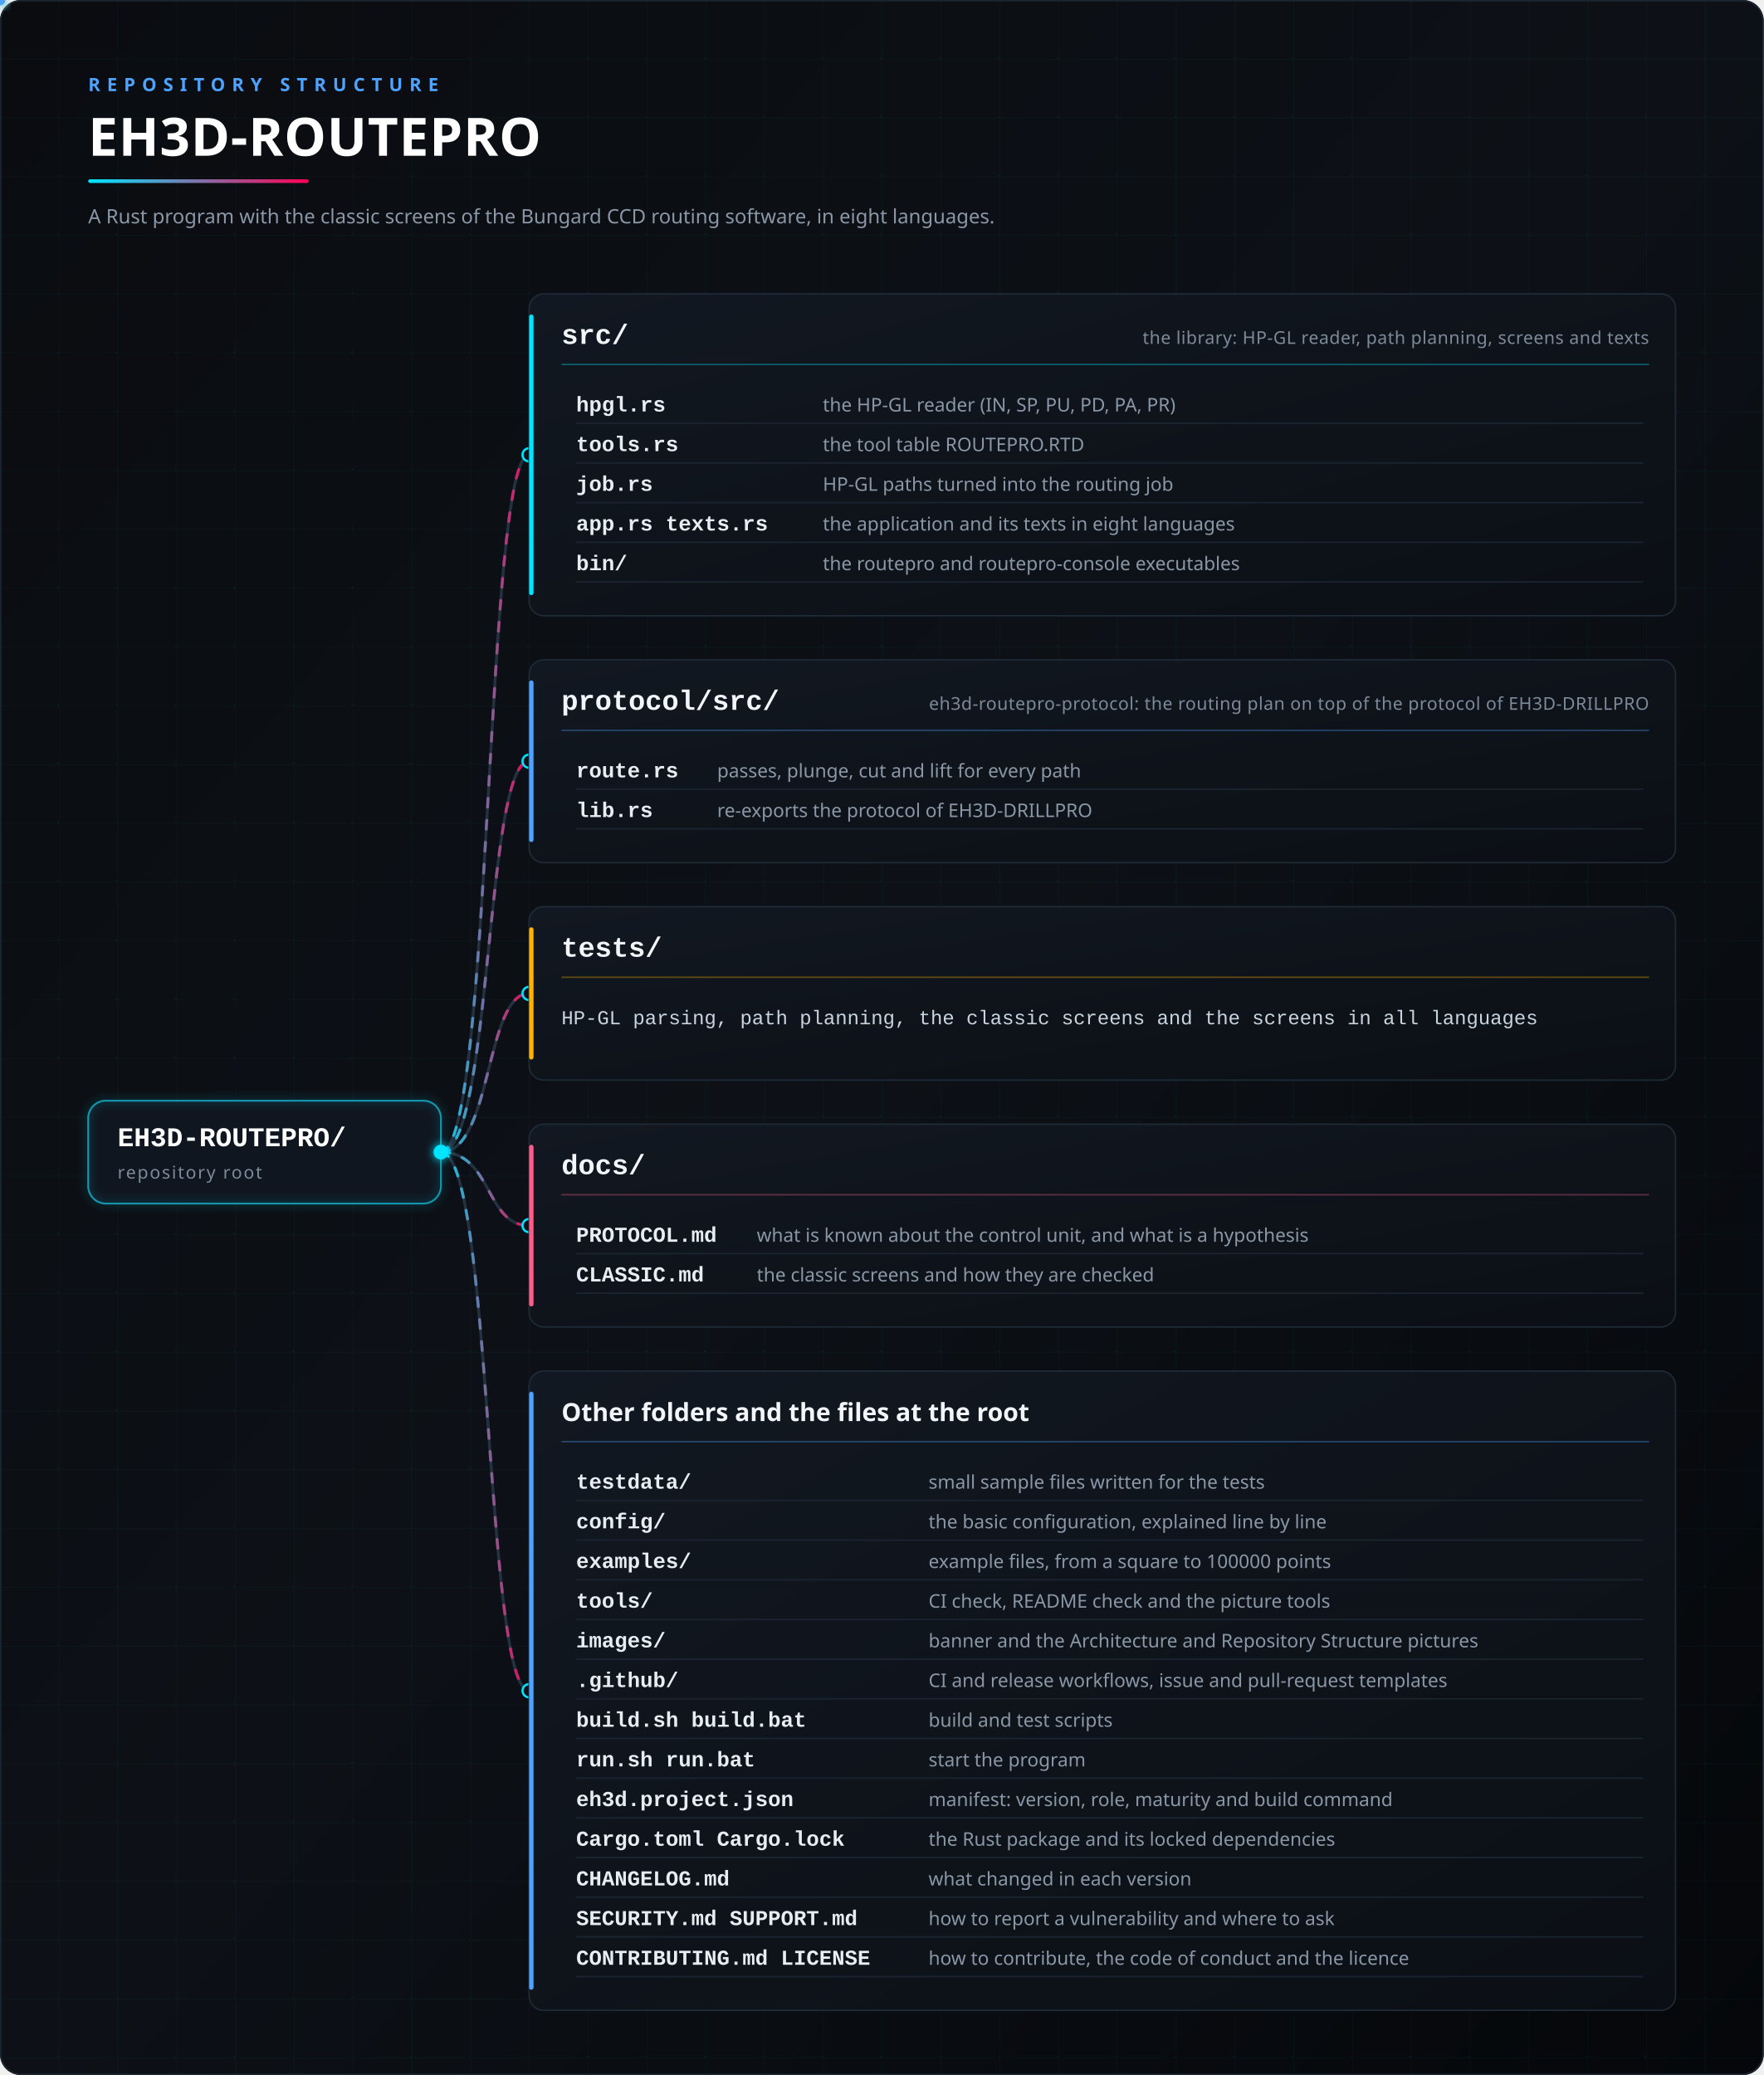
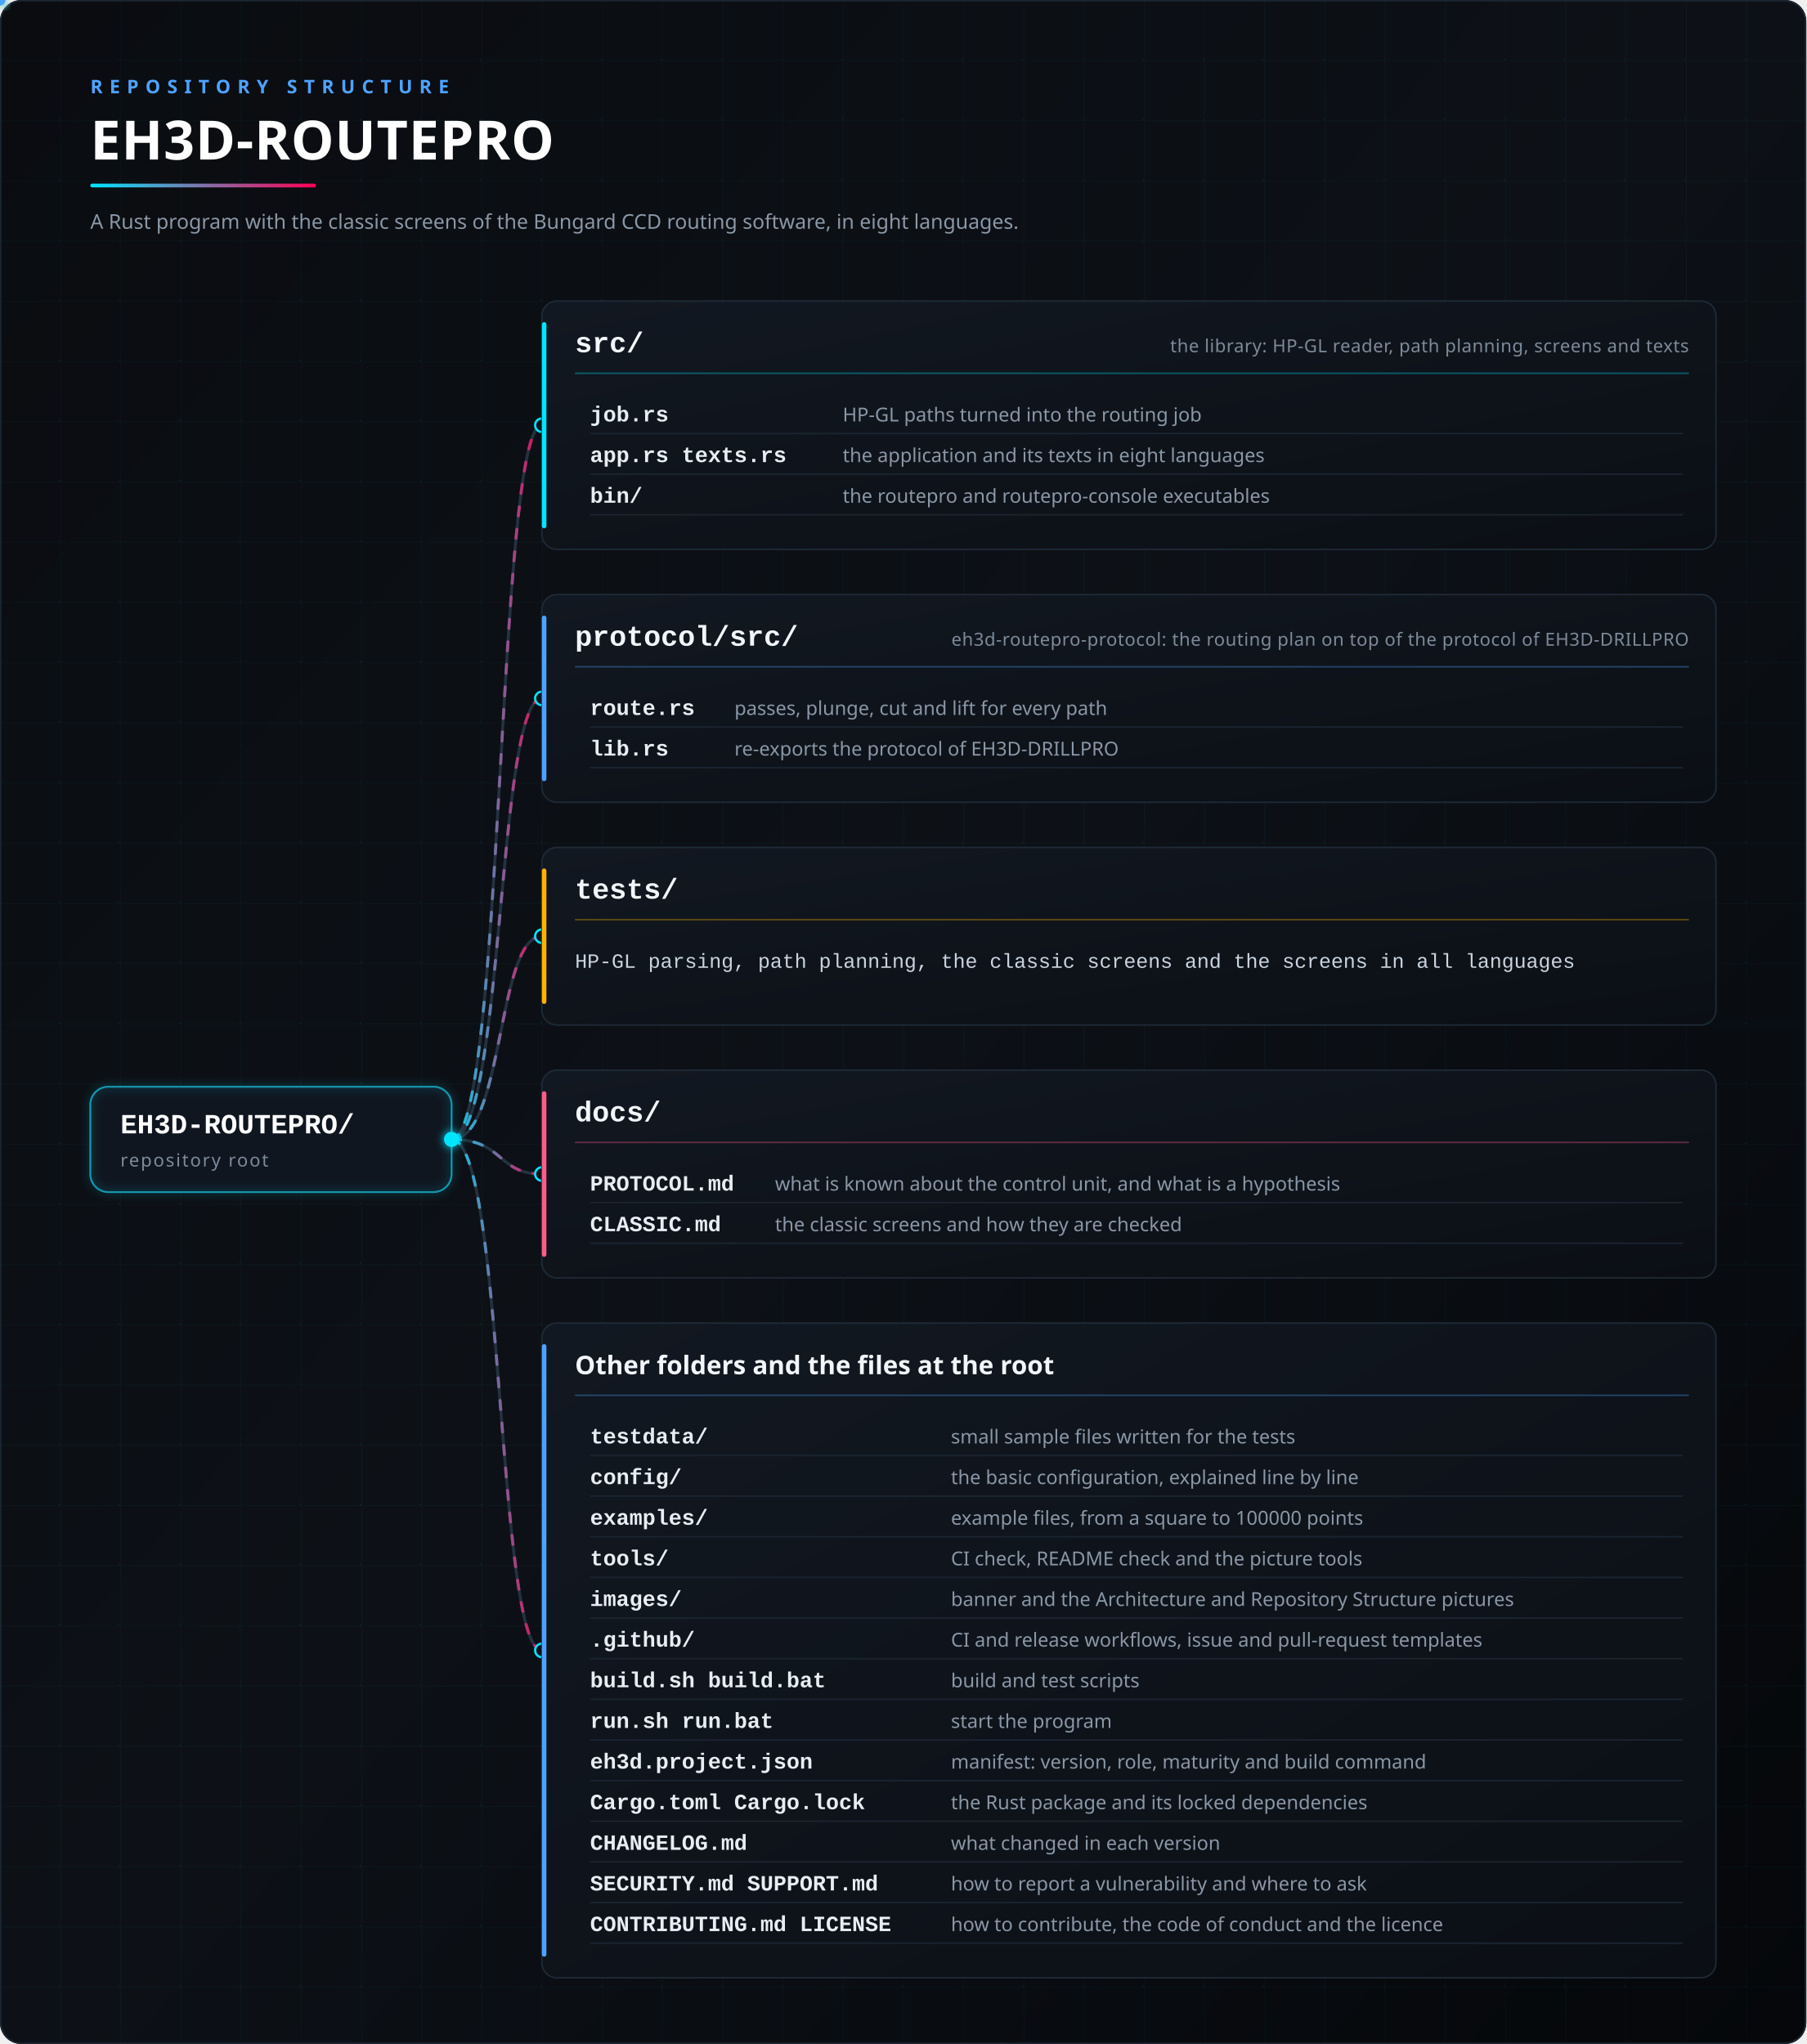
- <svg xmlns="http://www.w3.org/2000/svg" viewBox="0 0 1200 1412" width="100%" role="img" aria-labelledby="t d">
+ <svg xmlns="http://www.w3.org/2000/svg" viewBox="0 0 1200 1358" width="100%" role="img" aria-labelledby="t d">
  <defs>
    <linearGradient id="bg" x1="0" y1="0" x2="1" y2="1">
      <stop offset="0" stop-color="#0A0C10" />
      <stop offset="0.5" stop-color="#0D1117" />
      <stop offset="1" stop-color="#05070A" />
    </linearGradient>
    <linearGradient id="card" x1="0" y1="0" x2="1" y2="1">
      <stop offset="0" stop-color="#121821" />
      <stop offset="1" stop-color="#0B0F15" />
    </linearGradient>
    <linearGradient id="line" x1="0" y1="0" x2="1" y2="0">
      <stop offset="0" stop-color="#00E5FF" />
      <stop offset="1" stop-color="#FF0055" />
    </linearGradient>
    <filter id="glow" x="-50%" y="-50%" width="200%" height="200%">
      <feGaussianBlur stdDeviation="3" result="b" />
      <feMerge>
        <feMergeNode in="b" />
        <feMergeNode in="SourceGraphic" />
      </feMerge>
    </filter>
    <pattern id="grid" width="40" height="40" patternUnits="userSpaceOnUse">
      <path d="M40 0H0V40" fill="none" stroke="#00E5FF" stroke-opacity="0.035" />
      <circle cx="40" cy="40" r="1" fill="#00E5FF" fill-opacity="0.09" />
    </pattern>
  </defs>
-   <rect width="1200" height="1412" rx="14" fill="url(#bg)" />
-   <rect width="1200" height="1412" rx="14" fill="url(#grid)" />
-   <rect x="0.5" y="0.5" width="1199" height="1411" rx="14" fill="none" stroke="#1B2530" />
+   <rect width="1200" height="1358" rx="14" fill="url(#bg)" />
+   <rect width="1200" height="1358" rx="14" fill="url(#grid)" />
+   <rect x="0.5" y="0.5" width="1199" height="1357" rx="14" fill="none" stroke="#1B2530" />
  <text x="60" y="62" font-family="'Segoe UI','Noto Sans','Noto Sans CJK SC','Microsoft YaHei','Yu Gothic','Helvetica Neue',Helvetica,Arial,sans-serif" font-size="12.5" font-weight="600" fill="#4DA3FF" text-anchor="start" letter-spacing="4.5">REPOSITORY STRUCTURE</text>
  <text x="60" y="106" font-family="'Segoe UI','Noto Sans','Noto Sans CJK SC','Microsoft YaHei','Yu Gothic','Helvetica Neue',Helvetica,Arial,sans-serif" font-size="36" font-weight="700" fill="#FFFFFF" text-anchor="start" letter-spacing="0.5">EH3D-ROUTEPRO</text>
  <rect x="60" y="122" width="150" height="2.5" rx="1.25" fill="url(#line)">
    <animate attributeName="width" values="40;150;150" keyTimes="0;0.4;1" dur="3s" repeatCount="indefinite" />
  </rect>
  <text x="60" y="152" font-family="'Segoe UI','Noto Sans','Noto Sans CJK SC','Microsoft YaHei','Yu Gothic','Helvetica Neue',Helvetica,Arial,sans-serif" font-size="13.5" font-weight="400" fill="#8A97A6" text-anchor="start">A Rust program with the classic screens of the Bungard CCD routing software, in eight languages.</text>
-   <path id="c0" d="M300,784 C335,784 330,309.5 360,309.5" fill="none" stroke="#243140" stroke-width="2" />
-   <path d="M300,784 C335,784 330,309.5 360,309.5" fill="none" stroke="url(#line)" stroke-width="2" stroke-linecap="round" stroke-dasharray="6 9" opacity="0.9">
+   <path id="c0" d="M300,757 C335,757 330,282.5 360,282.5" fill="none" stroke="#243140" stroke-width="2" />
+   <path d="M300,757 C335,757 330,282.5 360,282.5" fill="none" stroke="url(#line)" stroke-width="2" stroke-linecap="round" stroke-dasharray="6 9" opacity="0.9">
    <animate attributeName="stroke-dashoffset" from="0" to="-30" dur="1.6s" repeatCount="indefinite" />
  </path>
-   <circle cx="360" cy="309.5" r="4.5" fill="#0D1117" stroke="#00E5FF" stroke-width="1.5" />
-   <path id="c1" d="M300,784 C335,784 330,518 360,518" fill="none" stroke="#243140" stroke-width="2" />
-   <path d="M300,784 C335,784 330,518 360,518" fill="none" stroke="url(#line)" stroke-width="2" stroke-linecap="round" stroke-dasharray="6 9" opacity="0.9">
+   <circle cx="360" cy="282.5" r="4.5" fill="#0D1117" stroke="#00E5FF" stroke-width="1.5" />
+   <path id="c1" d="M300,757 C335,757 330,464 360,464" fill="none" stroke="#243140" stroke-width="2" />
+   <path d="M300,757 C335,757 330,464 360,464" fill="none" stroke="url(#line)" stroke-width="2" stroke-linecap="round" stroke-dasharray="6 9" opacity="0.9">
    <animate attributeName="stroke-dashoffset" from="0" to="-30" dur="1.6s" repeatCount="indefinite" />
  </path>
-   <circle cx="360" cy="518" r="4.5" fill="#0D1117" stroke="#00E5FF" stroke-width="1.5" />
-   <path id="c2" d="M300,784 C335,784 330,676 360,676" fill="none" stroke="#243140" stroke-width="2" />
-   <path d="M300,784 C335,784 330,676 360,676" fill="none" stroke="url(#line)" stroke-width="2" stroke-linecap="round" stroke-dasharray="6 9" opacity="0.9">
+   <circle cx="360" cy="464" r="4.5" fill="#0D1117" stroke="#00E5FF" stroke-width="1.5" />
+   <path id="c2" d="M300,757 C335,757 330,622 360,622" fill="none" stroke="#243140" stroke-width="2" />
+   <path d="M300,757 C335,757 330,622 360,622" fill="none" stroke="url(#line)" stroke-width="2" stroke-linecap="round" stroke-dasharray="6 9" opacity="0.9">
    <animate attributeName="stroke-dashoffset" from="0" to="-30" dur="1.6s" repeatCount="indefinite" />
  </path>
-   <circle cx="360" cy="676" r="4.5" fill="#0D1117" stroke="#00E5FF" stroke-width="1.5" />
-   <path id="c3" d="M300,784 C335,784 330,834 360,834" fill="none" stroke="#243140" stroke-width="2" />
-   <path d="M300,784 C335,784 330,834 360,834" fill="none" stroke="url(#line)" stroke-width="2" stroke-linecap="round" stroke-dasharray="6 9" opacity="0.9">
+   <circle cx="360" cy="622" r="4.5" fill="#0D1117" stroke="#00E5FF" stroke-width="1.5" />
+   <path id="c3" d="M300,757 C335,757 330,780 360,780" fill="none" stroke="#243140" stroke-width="2" />
+   <path d="M300,757 C335,757 330,780 360,780" fill="none" stroke="url(#line)" stroke-width="2" stroke-linecap="round" stroke-dasharray="6 9" opacity="0.9">
    <animate attributeName="stroke-dashoffset" from="0" to="-30" dur="1.6s" repeatCount="indefinite" />
  </path>
-   <circle cx="360" cy="834" r="4.5" fill="#0D1117" stroke="#00E5FF" stroke-width="1.5" />
-   <path id="c4" d="M300,784 C335,784 330,1150.5 360,1150.5" fill="none" stroke="#243140" stroke-width="2" />
-   <path d="M300,784 C335,784 330,1150.5 360,1150.5" fill="none" stroke="url(#line)" stroke-width="2" stroke-linecap="round" stroke-dasharray="6 9" opacity="0.9">
+   <circle cx="360" cy="780" r="4.5" fill="#0D1117" stroke="#00E5FF" stroke-width="1.5" />
+   <path id="c4" d="M300,757 C335,757 330,1096.5 360,1096.5" fill="none" stroke="#243140" stroke-width="2" />
+   <path d="M300,757 C335,757 330,1096.5 360,1096.5" fill="none" stroke="url(#line)" stroke-width="2" stroke-linecap="round" stroke-dasharray="6 9" opacity="0.9">
    <animate attributeName="stroke-dashoffset" from="0" to="-30" dur="1.6s" repeatCount="indefinite" />
  </path>
-   <circle cx="360" cy="1150.5" r="4.5" fill="#0D1117" stroke="#00E5FF" stroke-width="1.5" />
+   <circle cx="360" cy="1096.5" r="4.5" fill="#0D1117" stroke="#00E5FF" stroke-width="1.5" />
  <circle r="3.5" fill="#00E5FF" filter="url(#glow)">
    <animateMotion dur="3.4s" repeatCount="indefinite">
      <mpath href="#c0" />
    </animateMotion>
  </circle>
  <circle r="3.5" fill="#4DA3FF" filter="url(#glow)">
    <animateMotion dur="4.2s" repeatCount="indefinite">
      <mpath href="#c1" />
    </animateMotion>
  </circle>
  <circle r="3.5" fill="#FFB300" filter="url(#glow)">
    <animateMotion dur="5.0s" repeatCount="indefinite">
      <mpath href="#c2" />
    </animateMotion>
  </circle>
  <circle r="3.5" fill="#00E5FF" filter="url(#glow)">
    <animateMotion dur="5.8s" repeatCount="indefinite">
      <mpath href="#c3" />
    </animateMotion>
  </circle>
  <circle r="3.5" fill="#4DA3FF" filter="url(#glow)">
    <animateMotion dur="6.6s" repeatCount="indefinite">
      <mpath href="#c4" />
    </animateMotion>
  </circle>
-   <rect x="60" y="749" width="240" height="70" rx="12" fill="#0F1620" stroke="#2A3A4C" stroke-width="1.2" />
-   <rect x="60" y="749" width="240" height="70" rx="12" fill="none" stroke="#00E5FF" stroke-opacity="0.5" stroke-width="1.2" filter="url(#glow)">
+   <rect x="60" y="722" width="240" height="70" rx="12" fill="#0F1620" stroke="#2A3A4C" stroke-width="1.2" />
+   <rect x="60" y="722" width="240" height="70" rx="12" fill="none" stroke="#00E5FF" stroke-opacity="0.5" stroke-width="1.2" filter="url(#glow)">
    <animate attributeName="stroke-opacity" values="0.15;0.6;0.15" dur="3.6s" repeatCount="indefinite" />
  </rect>
-   <text x="80" y="780" font-family="'JetBrains Mono','Cascadia Code','SFMono-Regular',Consolas,'Liberation Mono',monospace" font-size="18.5" font-weight="700" fill="#FFFFFF" text-anchor="start">EH3D-ROUTEPRO/</text>
-   <text x="80" y="802" font-family="'Segoe UI','Noto Sans','Noto Sans CJK SC','Microsoft YaHei','Yu Gothic','Helvetica Neue',Helvetica,Arial,sans-serif" font-size="12" font-weight="400" fill="#7D8A99" text-anchor="start" letter-spacing="1">repository root</text>
-   <circle cx="300" cy="784" r="5" fill="#00E5FF" filter="url(#glow)" />
-   <rect x="360" y="200" width="780" height="219" rx="10" fill="url(#card)" stroke="#1E2A36" stroke-width="1" />
-   <rect x="360" y="214" width="3" height="191" rx="1.5" fill="#00E5FF">
+   <text x="80" y="753" font-family="'JetBrains Mono','Cascadia Code','SFMono-Regular',Consolas,'Liberation Mono',monospace" font-size="18.5" font-weight="700" fill="#FFFFFF" text-anchor="start">EH3D-ROUTEPRO/</text>
+   <text x="80" y="775" font-family="'Segoe UI','Noto Sans','Noto Sans CJK SC','Microsoft YaHei','Yu Gothic','Helvetica Neue',Helvetica,Arial,sans-serif" font-size="12" font-weight="400" fill="#7D8A99" text-anchor="start" letter-spacing="1">repository root</text>
+   <circle cx="300" cy="757" r="5" fill="#00E5FF" filter="url(#glow)" />
+   <rect x="360" y="200" width="780" height="165" rx="10" fill="url(#card)" stroke="#1E2A36" stroke-width="1" />
+   <rect x="360" y="214" width="3" height="137" rx="1.5" fill="#00E5FF">
    <animate attributeName="opacity" values="0.55;1;0.55" dur="4s" begin="0s" repeatCount="indefinite" />
  </rect>
  <text x="382" y="234" font-family="'JetBrains Mono','Cascadia Code','SFMono-Regular',Consolas,'Liberation Mono',monospace" font-size="19" font-weight="700" fill="#F2F6FA" text-anchor="start">src/</text>
  <text x="1122" y="234" font-family="'Segoe UI','Noto Sans','Noto Sans CJK SC','Microsoft YaHei','Yu Gothic','Helvetica Neue',Helvetica,Arial,sans-serif" font-size="12" font-weight="400" fill="#7D8A99" text-anchor="end" letter-spacing="0.3">the library: HP-GL reader, path planning, screens and texts</text>
  <line x1="382" y1="248" x2="1122" y2="248" stroke="#00E5FF" stroke-opacity="0.35" stroke-width="1" />
-   <text x="392" y="280" font-family="'JetBrains Mono','Cascadia Code','SFMono-Regular',Consolas,'Liberation Mono',monospace" font-size="14.5" font-weight="600" fill="#E6EDF3" text-anchor="start">hpgl.rs</text>
-   <text x="559.84" y="280" font-family="'Segoe UI','Noto Sans','Noto Sans CJK SC','Microsoft YaHei','Yu Gothic','Helvetica Neue',Helvetica,Arial,sans-serif" font-size="12.8" font-weight="400" fill="#8A97A6" text-anchor="start">the HP-GL reader (IN, SP, PU, PD, PA, PR)</text>
+   <text x="392" y="280" font-family="'JetBrains Mono','Cascadia Code','SFMono-Regular',Consolas,'Liberation Mono',monospace" font-size="14.5" font-weight="600" fill="#E6EDF3" text-anchor="start">job.rs</text>
+   <text x="559.84" y="280" font-family="'Segoe UI','Noto Sans','Noto Sans CJK SC','Microsoft YaHei','Yu Gothic','Helvetica Neue',Helvetica,Arial,sans-serif" font-size="12.8" font-weight="400" fill="#8A97A6" text-anchor="start">HP-GL paths turned into the routing job</text>
  <line x1="392" y1="288" x2="1118" y2="288" stroke="#1A2430" stroke-width="1" />
-   <text x="392" y="307" font-family="'JetBrains Mono','Cascadia Code','SFMono-Regular',Consolas,'Liberation Mono',monospace" font-size="14.5" font-weight="600" fill="#E6EDF3" text-anchor="start">tools.rs</text>
-   <text x="559.84" y="307" font-family="'Segoe UI','Noto Sans','Noto Sans CJK SC','Microsoft YaHei','Yu Gothic','Helvetica Neue',Helvetica,Arial,sans-serif" font-size="12.8" font-weight="400" fill="#8A97A6" text-anchor="start">the tool table ROUTEPRO.RTD</text>
+   <text x="392" y="307" font-family="'JetBrains Mono','Cascadia Code','SFMono-Regular',Consolas,'Liberation Mono',monospace" font-size="14.5" font-weight="600" fill="#E6EDF3" text-anchor="start">app.rs  texts.rs</text>
+   <text x="559.84" y="307" font-family="'Segoe UI','Noto Sans','Noto Sans CJK SC','Microsoft YaHei','Yu Gothic','Helvetica Neue',Helvetica,Arial,sans-serif" font-size="12.8" font-weight="400" fill="#8A97A6" text-anchor="start">the application and its texts in eight languages</text>
  <line x1="392" y1="315" x2="1118" y2="315" stroke="#1A2430" stroke-width="1" />
-   <text x="392" y="334" font-family="'JetBrains Mono','Cascadia Code','SFMono-Regular',Consolas,'Liberation Mono',monospace" font-size="14.5" font-weight="600" fill="#E6EDF3" text-anchor="start">job.rs</text>
-   <text x="559.84" y="334" font-family="'Segoe UI','Noto Sans','Noto Sans CJK SC','Microsoft YaHei','Yu Gothic','Helvetica Neue',Helvetica,Arial,sans-serif" font-size="12.8" font-weight="400" fill="#8A97A6" text-anchor="start">HP-GL paths turned into the routing job</text>
+   <text x="392" y="334" font-family="'JetBrains Mono','Cascadia Code','SFMono-Regular',Consolas,'Liberation Mono',monospace" font-size="14.5" font-weight="600" fill="#E6EDF3" text-anchor="start">bin/</text>
+   <text x="559.84" y="334" font-family="'Segoe UI','Noto Sans','Noto Sans CJK SC','Microsoft YaHei','Yu Gothic','Helvetica Neue',Helvetica,Arial,sans-serif" font-size="12.8" font-weight="400" fill="#8A97A6" text-anchor="start">the routepro and routepro-console executables</text>
  <line x1="392" y1="342" x2="1118" y2="342" stroke="#1A2430" stroke-width="1" />
-   <text x="392" y="361" font-family="'JetBrains Mono','Cascadia Code','SFMono-Regular',Consolas,'Liberation Mono',monospace" font-size="14.5" font-weight="600" fill="#E6EDF3" text-anchor="start">app.rs  texts.rs</text>
-   <text x="559.84" y="361" font-family="'Segoe UI','Noto Sans','Noto Sans CJK SC','Microsoft YaHei','Yu Gothic','Helvetica Neue',Helvetica,Arial,sans-serif" font-size="12.8" font-weight="400" fill="#8A97A6" text-anchor="start">the application and its texts in eight languages</text>
-   <line x1="392" y1="369" x2="1118" y2="369" stroke="#1A2430" stroke-width="1" />
-   <text x="392" y="388" font-family="'JetBrains Mono','Cascadia Code','SFMono-Regular',Consolas,'Liberation Mono',monospace" font-size="14.5" font-weight="600" fill="#E6EDF3" text-anchor="start">bin/</text>
-   <text x="559.84" y="388" font-family="'Segoe UI','Noto Sans','Noto Sans CJK SC','Microsoft YaHei','Yu Gothic','Helvetica Neue',Helvetica,Arial,sans-serif" font-size="12.8" font-weight="400" fill="#8A97A6" text-anchor="start">the routepro and routepro-console executables</text>
-   <line x1="392" y1="396" x2="1118" y2="396" stroke="#1A2430" stroke-width="1" />
-   <rect x="360" y="449" width="780" height="138" rx="10" fill="url(#card)" stroke="#1E2A36" stroke-width="1" />
-   <rect x="360" y="463" width="3" height="110" rx="1.5" fill="#4DA3FF">
+   <rect x="360" y="395" width="780" height="138" rx="10" fill="url(#card)" stroke="#1E2A36" stroke-width="1" />
+   <rect x="360" y="409" width="3" height="110" rx="1.5" fill="#4DA3FF">
    <animate attributeName="opacity" values="0.55;1;0.55" dur="4s" begin="0.6s" repeatCount="indefinite" />
  </rect>
-   <text x="382" y="483" font-family="'JetBrains Mono','Cascadia Code','SFMono-Regular',Consolas,'Liberation Mono',monospace" font-size="19" font-weight="700" fill="#F2F6FA" text-anchor="start">protocol/src/</text>
-   <text x="1122" y="483" font-family="'Segoe UI','Noto Sans','Noto Sans CJK SC','Microsoft YaHei','Yu Gothic','Helvetica Neue',Helvetica,Arial,sans-serif" font-size="12" font-weight="400" fill="#7D8A99" text-anchor="end" letter-spacing="0.3">eh3d-routepro-protocol: the routing plan on top of the protocol of EH3D-DRILLPRO</text>
-   <line x1="382" y1="497" x2="1122" y2="497" stroke="#4DA3FF" stroke-opacity="0.35" stroke-width="1" />
-   <text x="392" y="529" font-family="'JetBrains Mono','Cascadia Code','SFMono-Regular',Consolas,'Liberation Mono',monospace" font-size="14.5" font-weight="600" fill="#E6EDF3" text-anchor="start">route.rs</text>
-   <text x="487.92" y="529" font-family="'Segoe UI','Noto Sans','Noto Sans CJK SC','Microsoft YaHei','Yu Gothic','Helvetica Neue',Helvetica,Arial,sans-serif" font-size="12.8" font-weight="400" fill="#8A97A6" text-anchor="start">passes, plunge, cut and lift for every path</text>
-   <line x1="392" y1="537" x2="1118" y2="537" stroke="#1A2430" stroke-width="1" />
-   <text x="392" y="556" font-family="'JetBrains Mono','Cascadia Code','SFMono-Regular',Consolas,'Liberation Mono',monospace" font-size="14.5" font-weight="600" fill="#E6EDF3" text-anchor="start">lib.rs</text>
-   <text x="487.92" y="556" font-family="'Segoe UI','Noto Sans','Noto Sans CJK SC','Microsoft YaHei','Yu Gothic','Helvetica Neue',Helvetica,Arial,sans-serif" font-size="12.8" font-weight="400" fill="#8A97A6" text-anchor="start">re-exports the protocol of EH3D-DRILLPRO</text>
-   <line x1="392" y1="564" x2="1118" y2="564" stroke="#1A2430" stroke-width="1" />
-   <rect x="360" y="617" width="780" height="118" rx="10" fill="url(#card)" stroke="#1E2A36" stroke-width="1" />
-   <rect x="360" y="631" width="3" height="90" rx="1.5" fill="#FFB300">
+   <text x="382" y="429" font-family="'JetBrains Mono','Cascadia Code','SFMono-Regular',Consolas,'Liberation Mono',monospace" font-size="19" font-weight="700" fill="#F2F6FA" text-anchor="start">protocol/src/</text>
+   <text x="1122" y="429" font-family="'Segoe UI','Noto Sans','Noto Sans CJK SC','Microsoft YaHei','Yu Gothic','Helvetica Neue',Helvetica,Arial,sans-serif" font-size="12" font-weight="400" fill="#7D8A99" text-anchor="end" letter-spacing="0.3">eh3d-routepro-protocol: the routing plan on top of the protocol of EH3D-DRILLPRO</text>
+   <line x1="382" y1="443" x2="1122" y2="443" stroke="#4DA3FF" stroke-opacity="0.35" stroke-width="1" />
+   <text x="392" y="475" font-family="'JetBrains Mono','Cascadia Code','SFMono-Regular',Consolas,'Liberation Mono',monospace" font-size="14.5" font-weight="600" fill="#E6EDF3" text-anchor="start">route.rs</text>
+   <text x="487.92" y="475" font-family="'Segoe UI','Noto Sans','Noto Sans CJK SC','Microsoft YaHei','Yu Gothic','Helvetica Neue',Helvetica,Arial,sans-serif" font-size="12.8" font-weight="400" fill="#8A97A6" text-anchor="start">passes, plunge, cut and lift for every path</text>
+   <line x1="392" y1="483" x2="1118" y2="483" stroke="#1A2430" stroke-width="1" />
+   <text x="392" y="502" font-family="'JetBrains Mono','Cascadia Code','SFMono-Regular',Consolas,'Liberation Mono',monospace" font-size="14.5" font-weight="600" fill="#E6EDF3" text-anchor="start">lib.rs</text>
+   <text x="487.92" y="502" font-family="'Segoe UI','Noto Sans','Noto Sans CJK SC','Microsoft YaHei','Yu Gothic','Helvetica Neue',Helvetica,Arial,sans-serif" font-size="12.8" font-weight="400" fill="#8A97A6" text-anchor="start">re-exports the protocol of EH3D-DRILLPRO</text>
+   <line x1="392" y1="510" x2="1118" y2="510" stroke="#1A2430" stroke-width="1" />
+   <rect x="360" y="563" width="780" height="118" rx="10" fill="url(#card)" stroke="#1E2A36" stroke-width="1" />
+   <rect x="360" y="577" width="3" height="90" rx="1.5" fill="#FFB300">
    <animate attributeName="opacity" values="0.55;1;0.55" dur="4s" begin="1.2s" repeatCount="indefinite" />
  </rect>
-   <text x="382" y="651" font-family="'JetBrains Mono','Cascadia Code','SFMono-Regular',Consolas,'Liberation Mono',monospace" font-size="19" font-weight="700" fill="#F2F6FA" text-anchor="start">tests/</text>
-   <line x1="382" y1="665" x2="1122" y2="665" stroke="#FFB300" stroke-opacity="0.35" stroke-width="1" />
-   <text x="382" y="697" font-family="'JetBrains Mono','Cascadia Code','SFMono-Regular',Consolas,'Liberation Mono',monospace" font-size="13.5" font-weight="400" fill="#C9D4DF" text-anchor="start">HP-GL parsing, path planning, the classic screens and the screens in all languages</text>
-   <rect x="360" y="765" width="780" height="138" rx="10" fill="url(#card)" stroke="#1E2A36" stroke-width="1" />
-   <rect x="360" y="779" width="3" height="110" rx="1.5" fill="#FF5C8A">
+   <text x="382" y="597" font-family="'JetBrains Mono','Cascadia Code','SFMono-Regular',Consolas,'Liberation Mono',monospace" font-size="19" font-weight="700" fill="#F2F6FA" text-anchor="start">tests/</text>
+   <line x1="382" y1="611" x2="1122" y2="611" stroke="#FFB300" stroke-opacity="0.35" stroke-width="1" />
+   <text x="382" y="643" font-family="'JetBrains Mono','Cascadia Code','SFMono-Regular',Consolas,'Liberation Mono',monospace" font-size="13.5" font-weight="400" fill="#C9D4DF" text-anchor="start">HP-GL parsing, path planning, the classic screens and the screens in all languages</text>
+   <rect x="360" y="711" width="780" height="138" rx="10" fill="url(#card)" stroke="#1E2A36" stroke-width="1" />
+   <rect x="360" y="725" width="3" height="110" rx="1.5" fill="#FF5C8A">
    <animate attributeName="opacity" values="0.55;1;0.55" dur="4s" begin="1.8s" repeatCount="indefinite" />
  </rect>
-   <text x="382" y="799" font-family="'JetBrains Mono','Cascadia Code','SFMono-Regular',Consolas,'Liberation Mono',monospace" font-size="19" font-weight="700" fill="#F2F6FA" text-anchor="start">docs/</text>
-   <line x1="382" y1="813" x2="1122" y2="813" stroke="#FF5C8A" stroke-opacity="0.35" stroke-width="1" />
-   <text x="392" y="845" font-family="'JetBrains Mono','Cascadia Code','SFMono-Regular',Consolas,'Liberation Mono',monospace" font-size="14.5" font-weight="600" fill="#E6EDF3" text-anchor="start">PROTOCOL.md</text>
-   <text x="514.89" y="845" font-family="'Segoe UI','Noto Sans','Noto Sans CJK SC','Microsoft YaHei','Yu Gothic','Helvetica Neue',Helvetica,Arial,sans-serif" font-size="12.8" font-weight="400" fill="#8A97A6" text-anchor="start">what is known about the control unit, and what is a hypothesis</text>
-   <line x1="392" y1="853" x2="1118" y2="853" stroke="#1A2430" stroke-width="1" />
-   <text x="392" y="872" font-family="'JetBrains Mono','Cascadia Code','SFMono-Regular',Consolas,'Liberation Mono',monospace" font-size="14.5" font-weight="600" fill="#E6EDF3" text-anchor="start">CLASSIC.md</text>
-   <text x="514.89" y="872" font-family="'Segoe UI','Noto Sans','Noto Sans CJK SC','Microsoft YaHei','Yu Gothic','Helvetica Neue',Helvetica,Arial,sans-serif" font-size="12.8" font-weight="400" fill="#8A97A6" text-anchor="start">the classic screens and how they are checked</text>
-   <line x1="392" y1="880" x2="1118" y2="880" stroke="#1A2430" stroke-width="1" />
-   <rect x="360" y="933" width="780" height="435" rx="10" fill="url(#card)" stroke="#1E2A36" stroke-width="1" />
-   <rect x="360" y="947" width="3" height="407" rx="1.5" fill="#4DA3FF">
+   <text x="382" y="745" font-family="'JetBrains Mono','Cascadia Code','SFMono-Regular',Consolas,'Liberation Mono',monospace" font-size="19" font-weight="700" fill="#F2F6FA" text-anchor="start">docs/</text>
+   <line x1="382" y1="759" x2="1122" y2="759" stroke="#FF5C8A" stroke-opacity="0.35" stroke-width="1" />
+   <text x="392" y="791" font-family="'JetBrains Mono','Cascadia Code','SFMono-Regular',Consolas,'Liberation Mono',monospace" font-size="14.5" font-weight="600" fill="#E6EDF3" text-anchor="start">PROTOCOL.md</text>
+   <text x="514.89" y="791" font-family="'Segoe UI','Noto Sans','Noto Sans CJK SC','Microsoft YaHei','Yu Gothic','Helvetica Neue',Helvetica,Arial,sans-serif" font-size="12.8" font-weight="400" fill="#8A97A6" text-anchor="start">what is known about the control unit, and what is a hypothesis</text>
+   <line x1="392" y1="799" x2="1118" y2="799" stroke="#1A2430" stroke-width="1" />
+   <text x="392" y="818" font-family="'JetBrains Mono','Cascadia Code','SFMono-Regular',Consolas,'Liberation Mono',monospace" font-size="14.5" font-weight="600" fill="#E6EDF3" text-anchor="start">CLASSIC.md</text>
+   <text x="514.89" y="818" font-family="'Segoe UI','Noto Sans','Noto Sans CJK SC','Microsoft YaHei','Yu Gothic','Helvetica Neue',Helvetica,Arial,sans-serif" font-size="12.8" font-weight="400" fill="#8A97A6" text-anchor="start">the classic screens and how they are checked</text>
+   <line x1="392" y1="826" x2="1118" y2="826" stroke="#1A2430" stroke-width="1" />
+   <rect x="360" y="879" width="780" height="435" rx="10" fill="url(#card)" stroke="#1E2A36" stroke-width="1" />
+   <rect x="360" y="893" width="3" height="407" rx="1.5" fill="#4DA3FF">
    <animate attributeName="opacity" values="0.55;1;0.55" dur="4s" begin="2.4s" repeatCount="indefinite" />
  </rect>
-   <text x="382" y="967" font-family="'Segoe UI','Noto Sans','Noto Sans CJK SC','Microsoft YaHei','Yu Gothic','Helvetica Neue',Helvetica,Arial,sans-serif" font-size="17" font-weight="700" fill="#F2F6FA" text-anchor="start">Other folders and the files at the root</text>
-   <line x1="382" y1="981" x2="1122" y2="981" stroke="#4DA3FF" stroke-opacity="0.35" stroke-width="1" />
-   <text x="392" y="1013" font-family="'JetBrains Mono','Cascadia Code','SFMono-Regular',Consolas,'Liberation Mono',monospace" font-size="14.5" font-weight="600" fill="#E6EDF3" text-anchor="start">testdata/</text>
-   <text x="631.76" y="1013" font-family="'Segoe UI','Noto Sans','Noto Sans CJK SC','Microsoft YaHei','Yu Gothic','Helvetica Neue',Helvetica,Arial,sans-serif" font-size="12.8" font-weight="400" fill="#8A97A6" text-anchor="start">small sample files written for the tests</text>
+   <text x="382" y="913" font-family="'Segoe UI','Noto Sans','Noto Sans CJK SC','Microsoft YaHei','Yu Gothic','Helvetica Neue',Helvetica,Arial,sans-serif" font-size="17" font-weight="700" fill="#F2F6FA" text-anchor="start">Other folders and the files at the root</text>
+   <line x1="382" y1="927" x2="1122" y2="927" stroke="#4DA3FF" stroke-opacity="0.35" stroke-width="1" />
+   <text x="392" y="959" font-family="'JetBrains Mono','Cascadia Code','SFMono-Regular',Consolas,'Liberation Mono',monospace" font-size="14.5" font-weight="600" fill="#E6EDF3" text-anchor="start">testdata/</text>
+   <text x="631.76" y="959" font-family="'Segoe UI','Noto Sans','Noto Sans CJK SC','Microsoft YaHei','Yu Gothic','Helvetica Neue',Helvetica,Arial,sans-serif" font-size="12.8" font-weight="400" fill="#8A97A6" text-anchor="start">small sample files written for the tests</text>
+   <line x1="392" y1="967" x2="1118" y2="967" stroke="#1A2430" stroke-width="1" />
+   <text x="392" y="986" font-family="'JetBrains Mono','Cascadia Code','SFMono-Regular',Consolas,'Liberation Mono',monospace" font-size="14.5" font-weight="600" fill="#E6EDF3" text-anchor="start">config/</text>
+   <text x="631.76" y="986" font-family="'Segoe UI','Noto Sans','Noto Sans CJK SC','Microsoft YaHei','Yu Gothic','Helvetica Neue',Helvetica,Arial,sans-serif" font-size="12.8" font-weight="400" fill="#8A97A6" text-anchor="start">the basic configuration, explained line by line</text>
+   <line x1="392" y1="994" x2="1118" y2="994" stroke="#1A2430" stroke-width="1" />
+   <text x="392" y="1013" font-family="'JetBrains Mono','Cascadia Code','SFMono-Regular',Consolas,'Liberation Mono',monospace" font-size="14.5" font-weight="600" fill="#E6EDF3" text-anchor="start">examples/</text>
+   <text x="631.76" y="1013" font-family="'Segoe UI','Noto Sans','Noto Sans CJK SC','Microsoft YaHei','Yu Gothic','Helvetica Neue',Helvetica,Arial,sans-serif" font-size="12.8" font-weight="400" fill="#8A97A6" text-anchor="start">example files, from a square to 100000 points</text>
  <line x1="392" y1="1021" x2="1118" y2="1021" stroke="#1A2430" stroke-width="1" />
-   <text x="392" y="1040" font-family="'JetBrains Mono','Cascadia Code','SFMono-Regular',Consolas,'Liberation Mono',monospace" font-size="14.5" font-weight="600" fill="#E6EDF3" text-anchor="start">config/</text>
-   <text x="631.76" y="1040" font-family="'Segoe UI','Noto Sans','Noto Sans CJK SC','Microsoft YaHei','Yu Gothic','Helvetica Neue',Helvetica,Arial,sans-serif" font-size="12.8" font-weight="400" fill="#8A97A6" text-anchor="start">the basic configuration, explained line by line</text>
+   <text x="392" y="1040" font-family="'JetBrains Mono','Cascadia Code','SFMono-Regular',Consolas,'Liberation Mono',monospace" font-size="14.5" font-weight="600" fill="#E6EDF3" text-anchor="start">tools/</text>
+   <text x="631.76" y="1040" font-family="'Segoe UI','Noto Sans','Noto Sans CJK SC','Microsoft YaHei','Yu Gothic','Helvetica Neue',Helvetica,Arial,sans-serif" font-size="12.8" font-weight="400" fill="#8A97A6" text-anchor="start">CI check, README check and the picture tools</text>
  <line x1="392" y1="1048" x2="1118" y2="1048" stroke="#1A2430" stroke-width="1" />
-   <text x="392" y="1067" font-family="'JetBrains Mono','Cascadia Code','SFMono-Regular',Consolas,'Liberation Mono',monospace" font-size="14.5" font-weight="600" fill="#E6EDF3" text-anchor="start">examples/</text>
-   <text x="631.76" y="1067" font-family="'Segoe UI','Noto Sans','Noto Sans CJK SC','Microsoft YaHei','Yu Gothic','Helvetica Neue',Helvetica,Arial,sans-serif" font-size="12.8" font-weight="400" fill="#8A97A6" text-anchor="start">example files, from a square to 100000 points</text>
+   <text x="392" y="1067" font-family="'JetBrains Mono','Cascadia Code','SFMono-Regular',Consolas,'Liberation Mono',monospace" font-size="14.5" font-weight="600" fill="#E6EDF3" text-anchor="start">images/</text>
+   <text x="631.76" y="1067" font-family="'Segoe UI','Noto Sans','Noto Sans CJK SC','Microsoft YaHei','Yu Gothic','Helvetica Neue',Helvetica,Arial,sans-serif" font-size="12.8" font-weight="400" fill="#8A97A6" text-anchor="start">banner and the Architecture and Repository Structure pictures</text>
  <line x1="392" y1="1075" x2="1118" y2="1075" stroke="#1A2430" stroke-width="1" />
-   <text x="392" y="1094" font-family="'JetBrains Mono','Cascadia Code','SFMono-Regular',Consolas,'Liberation Mono',monospace" font-size="14.5" font-weight="600" fill="#E6EDF3" text-anchor="start">tools/</text>
-   <text x="631.76" y="1094" font-family="'Segoe UI','Noto Sans','Noto Sans CJK SC','Microsoft YaHei','Yu Gothic','Helvetica Neue',Helvetica,Arial,sans-serif" font-size="12.8" font-weight="400" fill="#8A97A6" text-anchor="start">CI check, README check and the picture tools</text>
+   <text x="392" y="1094" font-family="'JetBrains Mono','Cascadia Code','SFMono-Regular',Consolas,'Liberation Mono',monospace" font-size="14.5" font-weight="600" fill="#E6EDF3" text-anchor="start">.github/</text>
+   <text x="631.76" y="1094" font-family="'Segoe UI','Noto Sans','Noto Sans CJK SC','Microsoft YaHei','Yu Gothic','Helvetica Neue',Helvetica,Arial,sans-serif" font-size="12.8" font-weight="400" fill="#8A97A6" text-anchor="start">CI and release workflows, issue and pull-request templates</text>
  <line x1="392" y1="1102" x2="1118" y2="1102" stroke="#1A2430" stroke-width="1" />
-   <text x="392" y="1121" font-family="'JetBrains Mono','Cascadia Code','SFMono-Regular',Consolas,'Liberation Mono',monospace" font-size="14.5" font-weight="600" fill="#E6EDF3" text-anchor="start">images/</text>
-   <text x="631.76" y="1121" font-family="'Segoe UI','Noto Sans','Noto Sans CJK SC','Microsoft YaHei','Yu Gothic','Helvetica Neue',Helvetica,Arial,sans-serif" font-size="12.8" font-weight="400" fill="#8A97A6" text-anchor="start">banner and the Architecture and Repository Structure pictures</text>
+   <text x="392" y="1121" font-family="'JetBrains Mono','Cascadia Code','SFMono-Regular',Consolas,'Liberation Mono',monospace" font-size="14.5" font-weight="600" fill="#E6EDF3" text-anchor="start">build.sh  build.bat</text>
+   <text x="631.76" y="1121" font-family="'Segoe UI','Noto Sans','Noto Sans CJK SC','Microsoft YaHei','Yu Gothic','Helvetica Neue',Helvetica,Arial,sans-serif" font-size="12.8" font-weight="400" fill="#8A97A6" text-anchor="start">build and test scripts</text>
  <line x1="392" y1="1129" x2="1118" y2="1129" stroke="#1A2430" stroke-width="1" />
-   <text x="392" y="1148" font-family="'JetBrains Mono','Cascadia Code','SFMono-Regular',Consolas,'Liberation Mono',monospace" font-size="14.5" font-weight="600" fill="#E6EDF3" text-anchor="start">.github/</text>
-   <text x="631.76" y="1148" font-family="'Segoe UI','Noto Sans','Noto Sans CJK SC','Microsoft YaHei','Yu Gothic','Helvetica Neue',Helvetica,Arial,sans-serif" font-size="12.8" font-weight="400" fill="#8A97A6" text-anchor="start">CI and release workflows, issue and pull-request templates</text>
+   <text x="392" y="1148" font-family="'JetBrains Mono','Cascadia Code','SFMono-Regular',Consolas,'Liberation Mono',monospace" font-size="14.5" font-weight="600" fill="#E6EDF3" text-anchor="start">run.sh  run.bat</text>
+   <text x="631.76" y="1148" font-family="'Segoe UI','Noto Sans','Noto Sans CJK SC','Microsoft YaHei','Yu Gothic','Helvetica Neue',Helvetica,Arial,sans-serif" font-size="12.8" font-weight="400" fill="#8A97A6" text-anchor="start">start the program</text>
  <line x1="392" y1="1156" x2="1118" y2="1156" stroke="#1A2430" stroke-width="1" />
-   <text x="392" y="1175" font-family="'JetBrains Mono','Cascadia Code','SFMono-Regular',Consolas,'Liberation Mono',monospace" font-size="14.5" font-weight="600" fill="#E6EDF3" text-anchor="start">build.sh  build.bat</text>
-   <text x="631.76" y="1175" font-family="'Segoe UI','Noto Sans','Noto Sans CJK SC','Microsoft YaHei','Yu Gothic','Helvetica Neue',Helvetica,Arial,sans-serif" font-size="12.8" font-weight="400" fill="#8A97A6" text-anchor="start">build and test scripts</text>
+   <text x="392" y="1175" font-family="'JetBrains Mono','Cascadia Code','SFMono-Regular',Consolas,'Liberation Mono',monospace" font-size="14.5" font-weight="600" fill="#E6EDF3" text-anchor="start">eh3d.project.json</text>
+   <text x="631.76" y="1175" font-family="'Segoe UI','Noto Sans','Noto Sans CJK SC','Microsoft YaHei','Yu Gothic','Helvetica Neue',Helvetica,Arial,sans-serif" font-size="12.8" font-weight="400" fill="#8A97A6" text-anchor="start">manifest: version, role, maturity and build command</text>
  <line x1="392" y1="1183" x2="1118" y2="1183" stroke="#1A2430" stroke-width="1" />
-   <text x="392" y="1202" font-family="'JetBrains Mono','Cascadia Code','SFMono-Regular',Consolas,'Liberation Mono',monospace" font-size="14.5" font-weight="600" fill="#E6EDF3" text-anchor="start">run.sh  run.bat</text>
-   <text x="631.76" y="1202" font-family="'Segoe UI','Noto Sans','Noto Sans CJK SC','Microsoft YaHei','Yu Gothic','Helvetica Neue',Helvetica,Arial,sans-serif" font-size="12.8" font-weight="400" fill="#8A97A6" text-anchor="start">start the program</text>
+   <text x="392" y="1202" font-family="'JetBrains Mono','Cascadia Code','SFMono-Regular',Consolas,'Liberation Mono',monospace" font-size="14.5" font-weight="600" fill="#E6EDF3" text-anchor="start">Cargo.toml  Cargo.lock</text>
+   <text x="631.76" y="1202" font-family="'Segoe UI','Noto Sans','Noto Sans CJK SC','Microsoft YaHei','Yu Gothic','Helvetica Neue',Helvetica,Arial,sans-serif" font-size="12.8" font-weight="400" fill="#8A97A6" text-anchor="start">the Rust package and its locked dependencies</text>
  <line x1="392" y1="1210" x2="1118" y2="1210" stroke="#1A2430" stroke-width="1" />
-   <text x="392" y="1229" font-family="'JetBrains Mono','Cascadia Code','SFMono-Regular',Consolas,'Liberation Mono',monospace" font-size="14.5" font-weight="600" fill="#E6EDF3" text-anchor="start">eh3d.project.json</text>
-   <text x="631.76" y="1229" font-family="'Segoe UI','Noto Sans','Noto Sans CJK SC','Microsoft YaHei','Yu Gothic','Helvetica Neue',Helvetica,Arial,sans-serif" font-size="12.8" font-weight="400" fill="#8A97A6" text-anchor="start">manifest: version, role, maturity and build command</text>
+   <text x="392" y="1229" font-family="'JetBrains Mono','Cascadia Code','SFMono-Regular',Consolas,'Liberation Mono',monospace" font-size="14.5" font-weight="600" fill="#E6EDF3" text-anchor="start">CHANGELOG.md</text>
+   <text x="631.76" y="1229" font-family="'Segoe UI','Noto Sans','Noto Sans CJK SC','Microsoft YaHei','Yu Gothic','Helvetica Neue',Helvetica,Arial,sans-serif" font-size="12.8" font-weight="400" fill="#8A97A6" text-anchor="start">what changed in each version</text>
  <line x1="392" y1="1237" x2="1118" y2="1237" stroke="#1A2430" stroke-width="1" />
-   <text x="392" y="1256" font-family="'JetBrains Mono','Cascadia Code','SFMono-Regular',Consolas,'Liberation Mono',monospace" font-size="14.5" font-weight="600" fill="#E6EDF3" text-anchor="start">Cargo.toml  Cargo.lock</text>
-   <text x="631.76" y="1256" font-family="'Segoe UI','Noto Sans','Noto Sans CJK SC','Microsoft YaHei','Yu Gothic','Helvetica Neue',Helvetica,Arial,sans-serif" font-size="12.8" font-weight="400" fill="#8A97A6" text-anchor="start">the Rust package and its locked dependencies</text>
+   <text x="392" y="1256" font-family="'JetBrains Mono','Cascadia Code','SFMono-Regular',Consolas,'Liberation Mono',monospace" font-size="14.5" font-weight="600" fill="#E6EDF3" text-anchor="start">SECURITY.md  SUPPORT.md</text>
+   <text x="631.76" y="1256" font-family="'Segoe UI','Noto Sans','Noto Sans CJK SC','Microsoft YaHei','Yu Gothic','Helvetica Neue',Helvetica,Arial,sans-serif" font-size="12.8" font-weight="400" fill="#8A97A6" text-anchor="start">how to report a vulnerability and where to ask</text>
  <line x1="392" y1="1264" x2="1118" y2="1264" stroke="#1A2430" stroke-width="1" />
-   <text x="392" y="1283" font-family="'JetBrains Mono','Cascadia Code','SFMono-Regular',Consolas,'Liberation Mono',monospace" font-size="14.5" font-weight="600" fill="#E6EDF3" text-anchor="start">CHANGELOG.md</text>
-   <text x="631.76" y="1283" font-family="'Segoe UI','Noto Sans','Noto Sans CJK SC','Microsoft YaHei','Yu Gothic','Helvetica Neue',Helvetica,Arial,sans-serif" font-size="12.8" font-weight="400" fill="#8A97A6" text-anchor="start">what changed in each version</text>
+   <text x="392" y="1283" font-family="'JetBrains Mono','Cascadia Code','SFMono-Regular',Consolas,'Liberation Mono',monospace" font-size="14.5" font-weight="600" fill="#E6EDF3" text-anchor="start">CONTRIBUTING.md  LICENSE</text>
+   <text x="631.76" y="1283" font-family="'Segoe UI','Noto Sans','Noto Sans CJK SC','Microsoft YaHei','Yu Gothic','Helvetica Neue',Helvetica,Arial,sans-serif" font-size="12.8" font-weight="400" fill="#8A97A6" text-anchor="start">how to contribute, the code of conduct and the licence</text>
  <line x1="392" y1="1291" x2="1118" y2="1291" stroke="#1A2430" stroke-width="1" />
-   <text x="392" y="1310" font-family="'JetBrains Mono','Cascadia Code','SFMono-Regular',Consolas,'Liberation Mono',monospace" font-size="14.5" font-weight="600" fill="#E6EDF3" text-anchor="start">SECURITY.md  SUPPORT.md</text>
-   <text x="631.76" y="1310" font-family="'Segoe UI','Noto Sans','Noto Sans CJK SC','Microsoft YaHei','Yu Gothic','Helvetica Neue',Helvetica,Arial,sans-serif" font-size="12.8" font-weight="400" fill="#8A97A6" text-anchor="start">how to report a vulnerability and where to ask</text>
-   <line x1="392" y1="1318" x2="1118" y2="1318" stroke="#1A2430" stroke-width="1" />
-   <text x="392" y="1337" font-family="'JetBrains Mono','Cascadia Code','SFMono-Regular',Consolas,'Liberation Mono',monospace" font-size="14.5" font-weight="600" fill="#E6EDF3" text-anchor="start">CONTRIBUTING.md  LICENSE</text>
-   <text x="631.76" y="1337" font-family="'Segoe UI','Noto Sans','Noto Sans CJK SC','Microsoft YaHei','Yu Gothic','Helvetica Neue',Helvetica,Arial,sans-serif" font-size="12.8" font-weight="400" fill="#8A97A6" text-anchor="start">how to contribute, the code of conduct and the licence</text>
-   <line x1="392" y1="1345" x2="1118" y2="1345" stroke="#1A2430" stroke-width="1" />
</svg>
